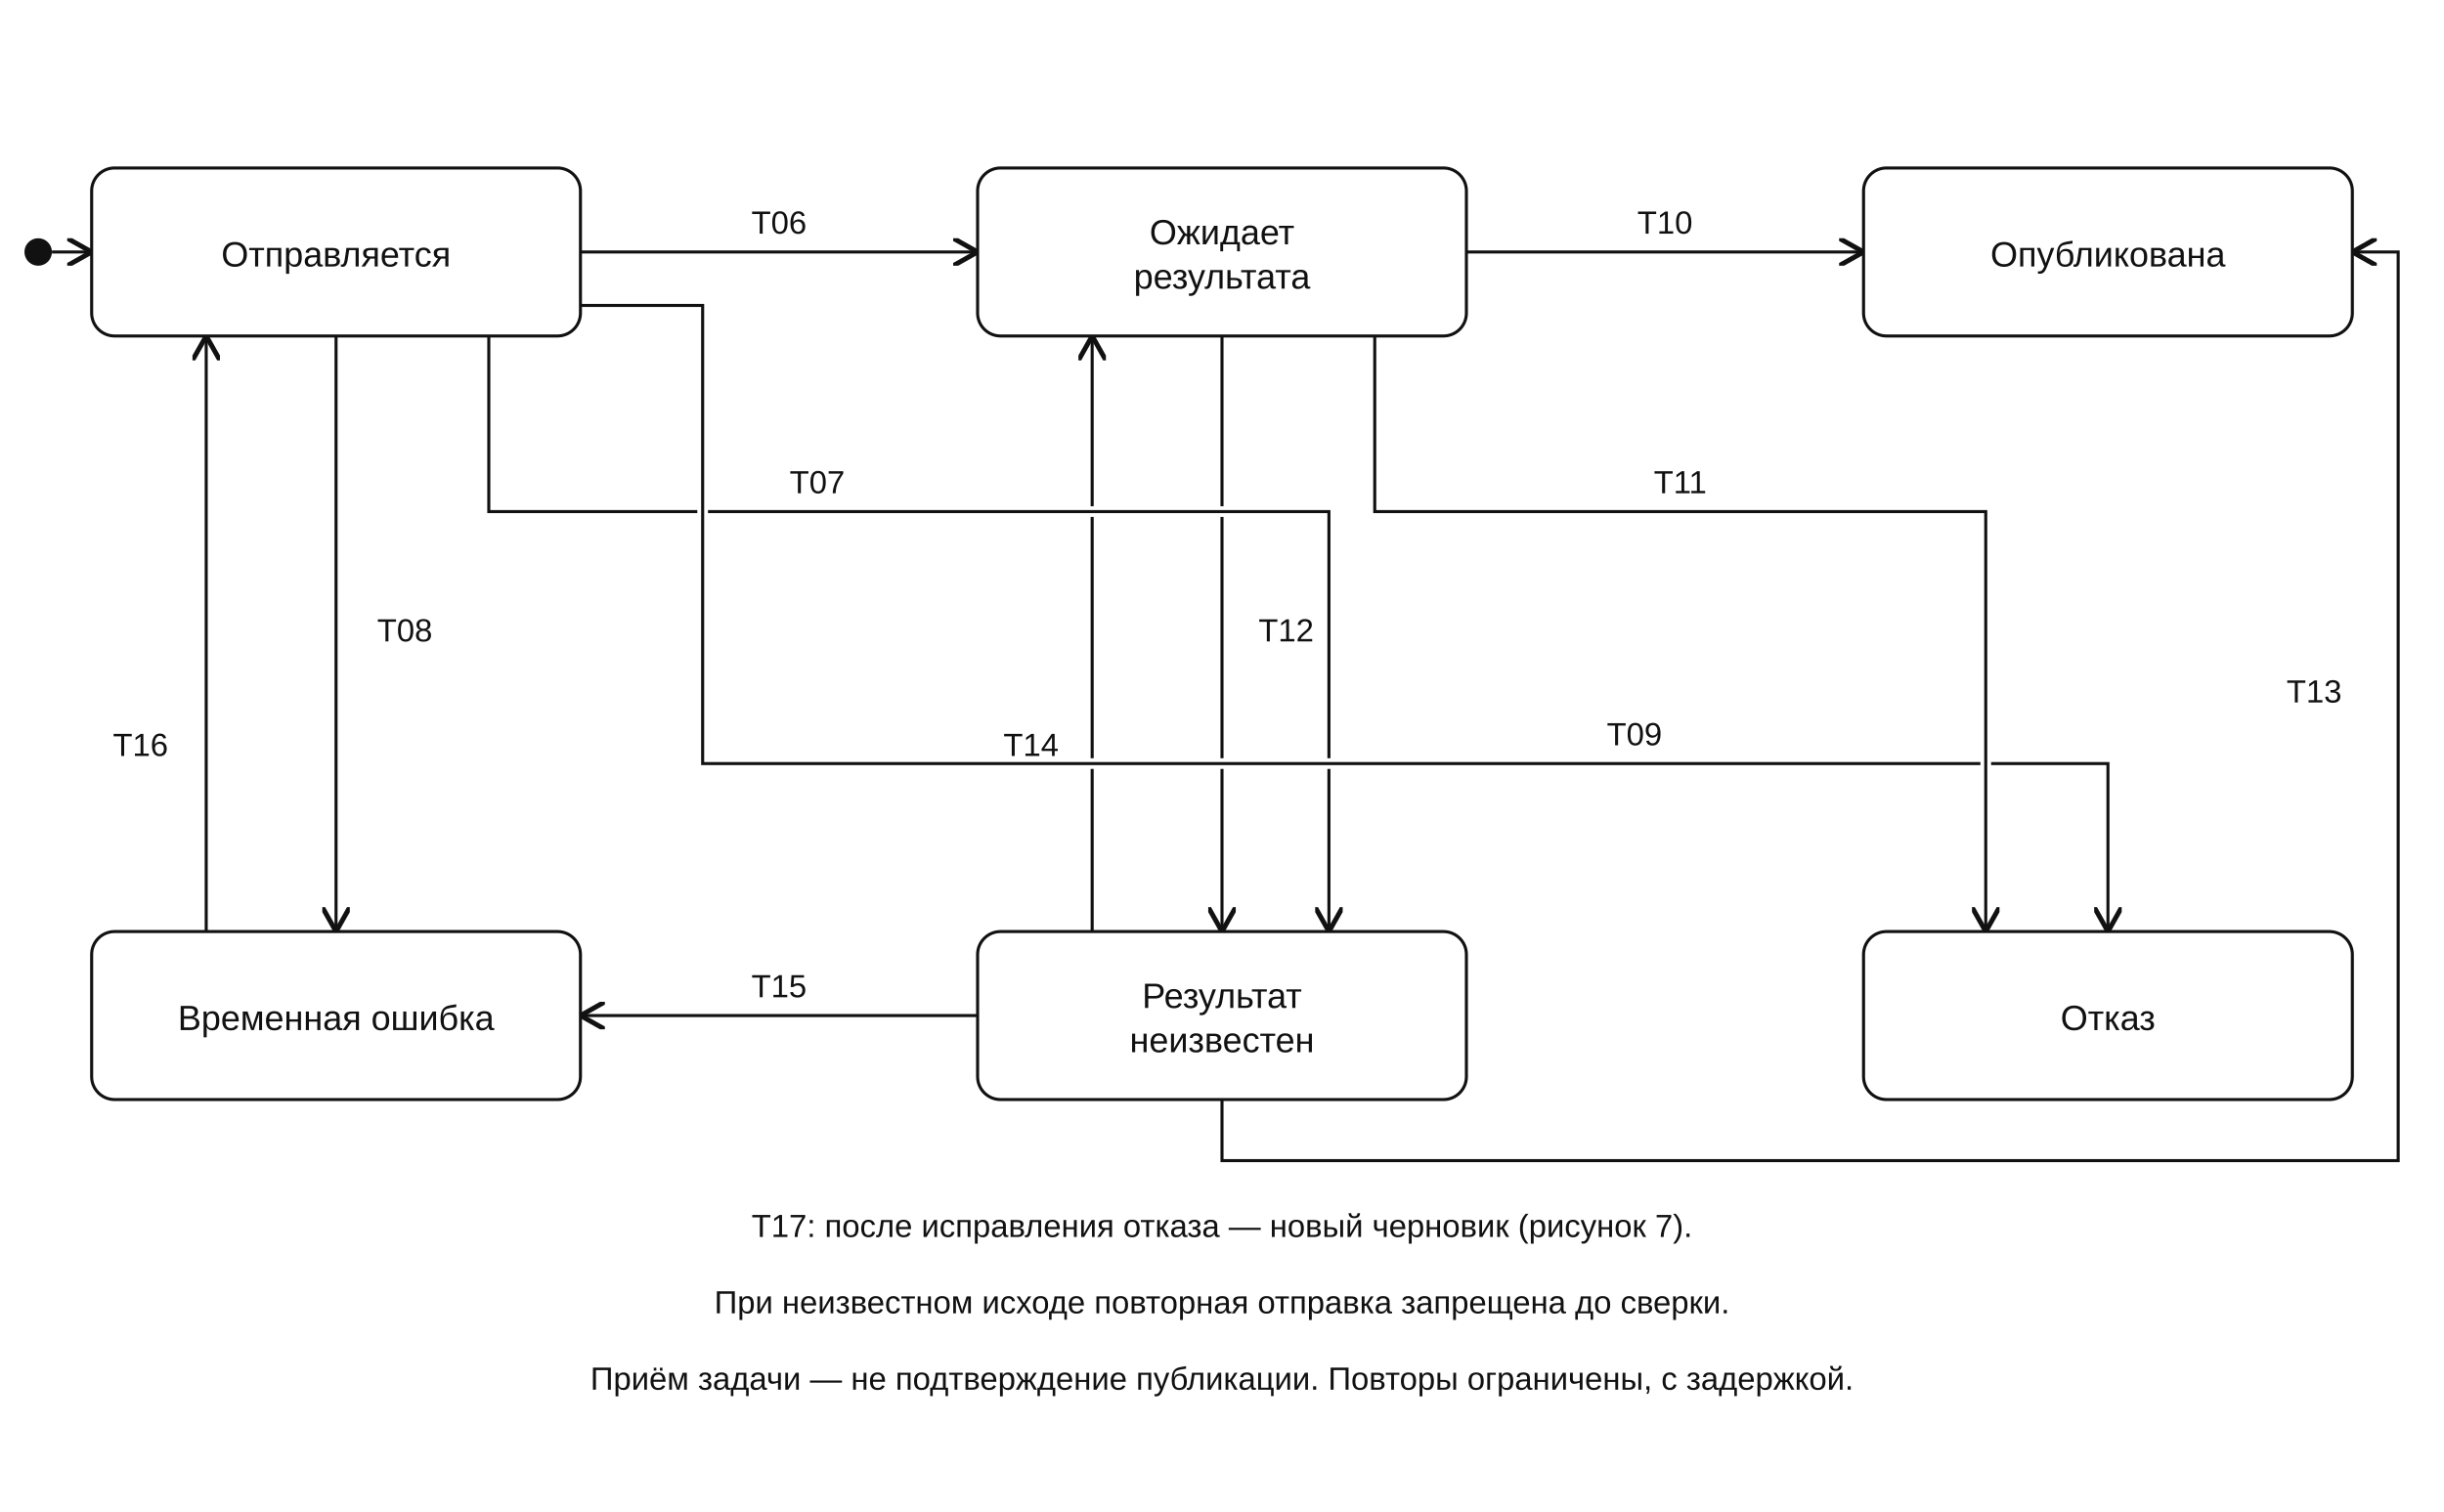
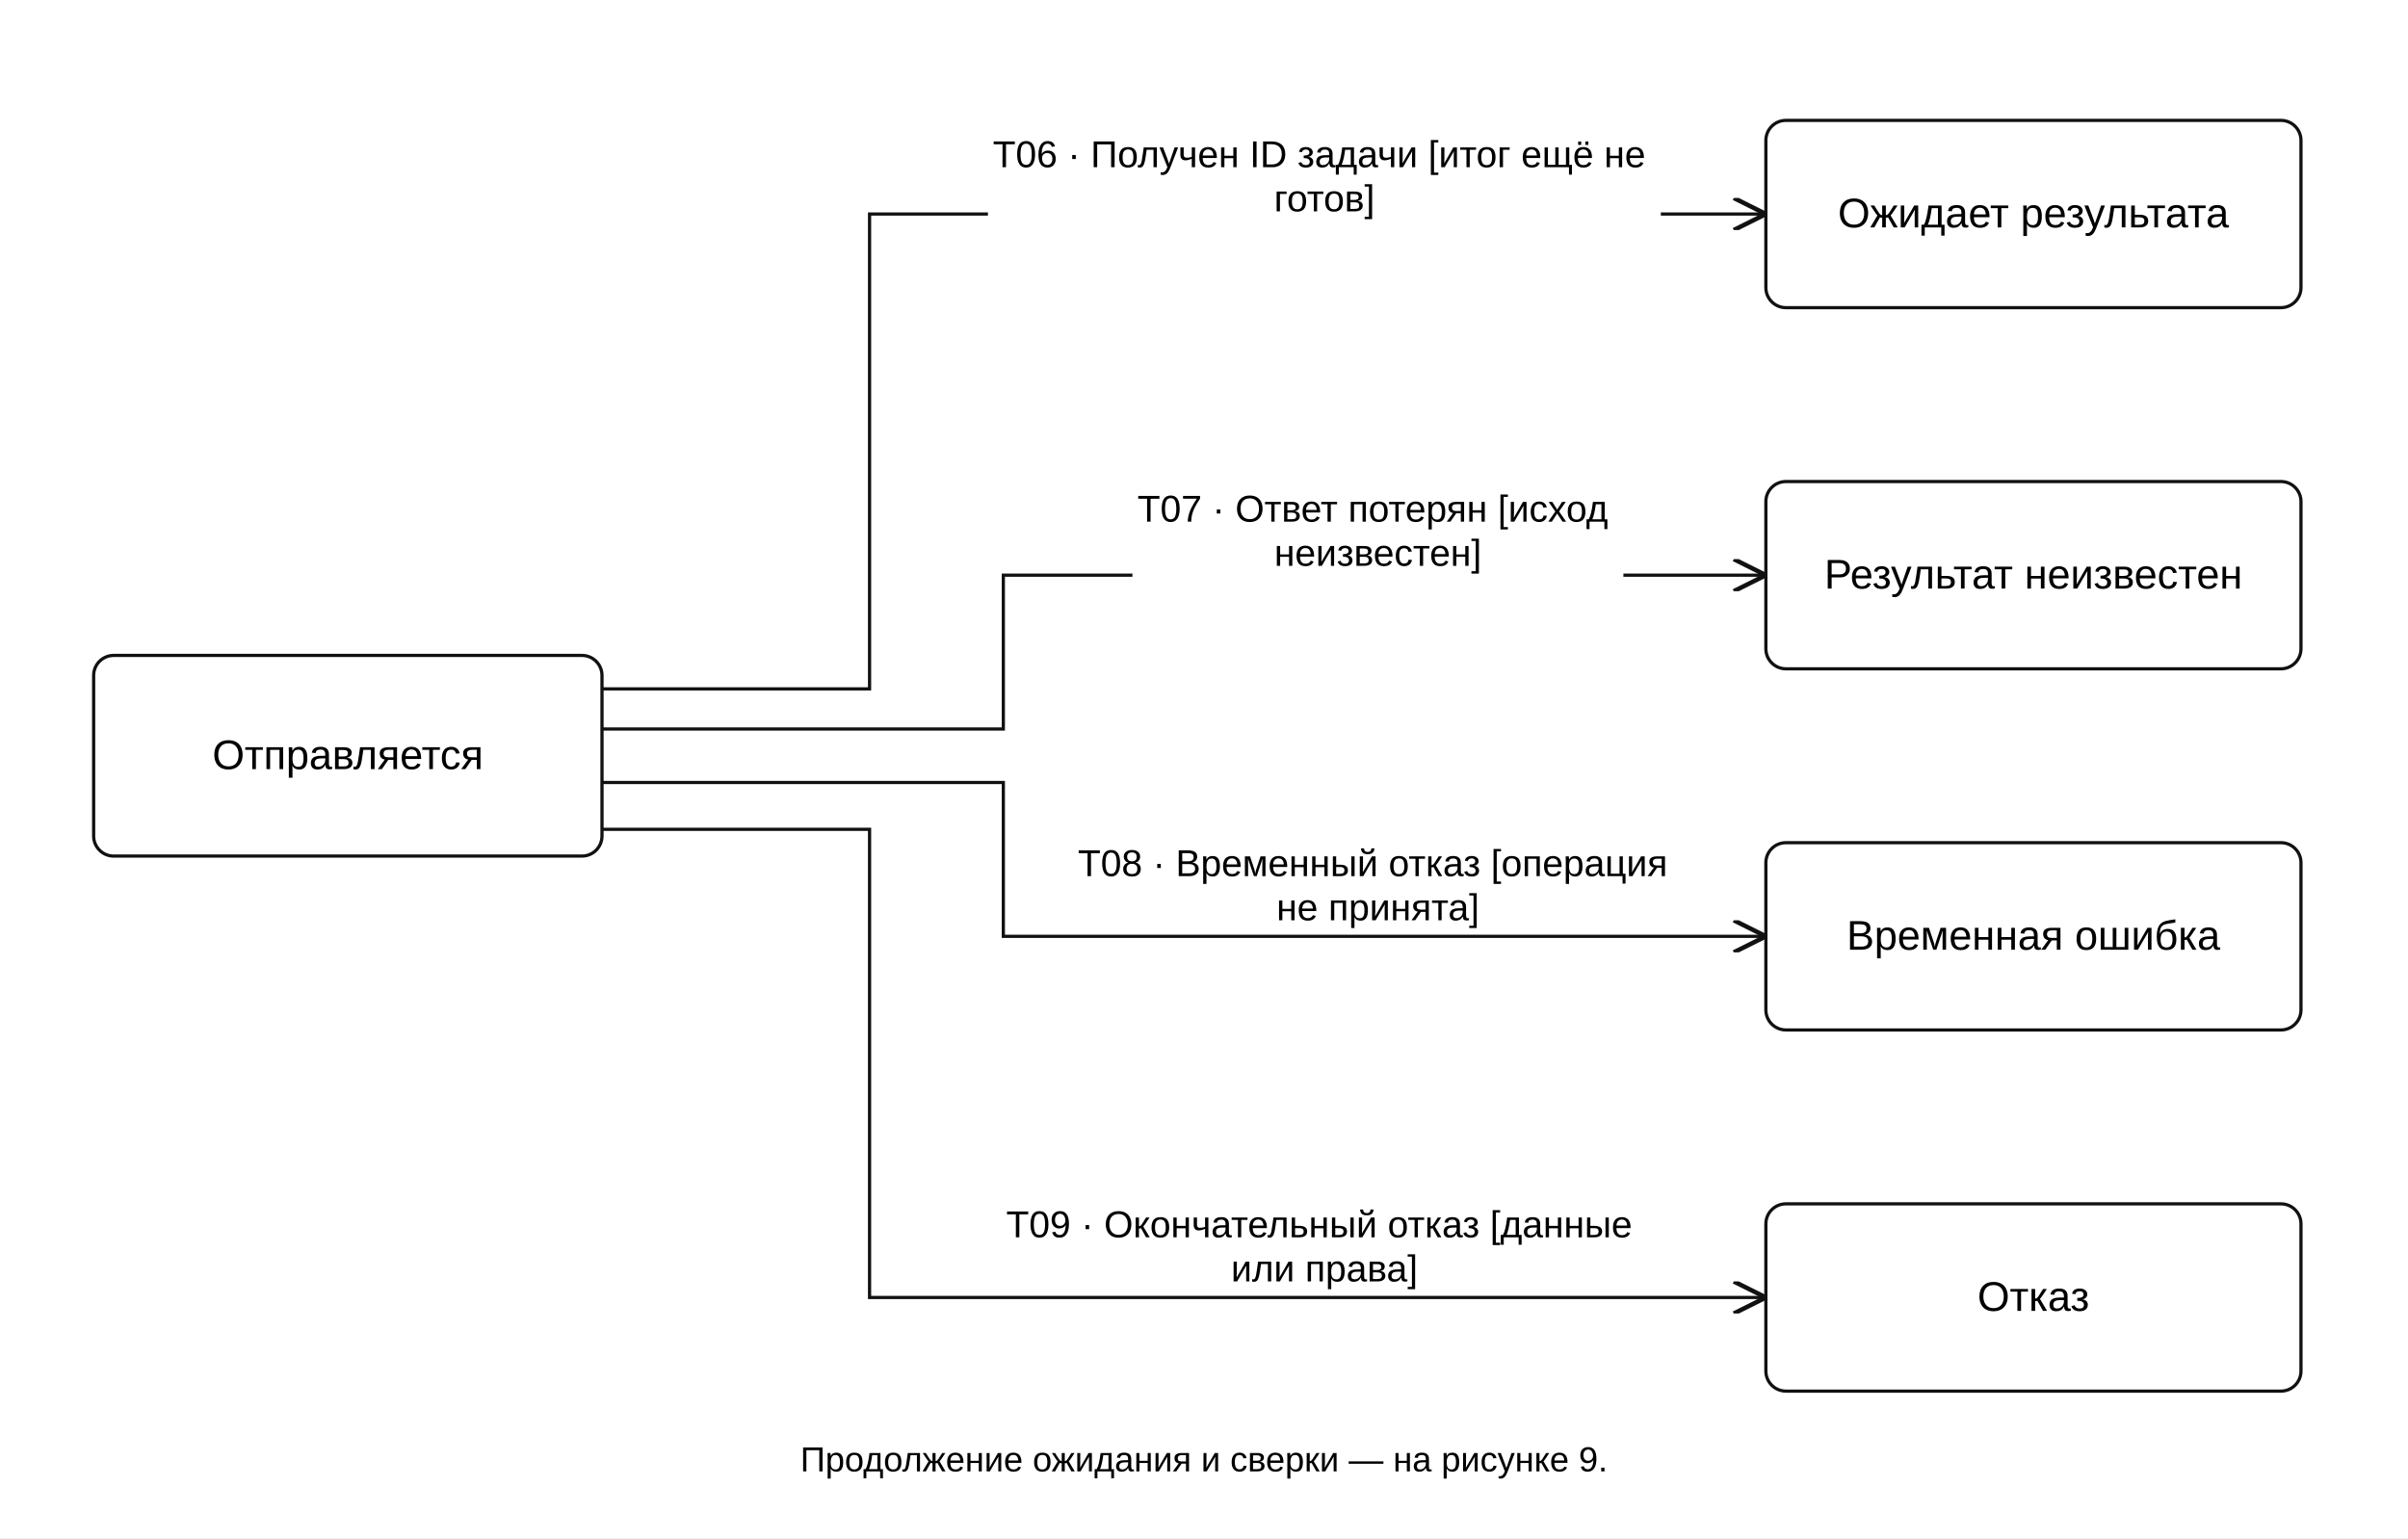
- <svg xmlns="http://www.w3.org/2000/svg" width="1600" height="990" viewBox="0 0 1600 990">
+ <svg xmlns="http://www.w3.org/2000/svg" width="1800" height="1150" viewBox="0 0 1800 1150">
  <defs>
-     <marker id="arrow" markerWidth="9" markerHeight="9" refX="8" refY="4.5" orient="auto">
-       <path d="M0 0 L8 4.5 L0 9" fill="none" stroke="#111" stroke-width="1.6" />
+     <marker id="arrow" viewBox="0 0 12 10" markerWidth="12" markerHeight="10" refX="11" refY="5" orient="auto">
+       <path d="M1 0 L11 5 L1 10" fill="none" stroke="#111" stroke-width="1.4" />
    </marker>
  </defs>
  <rect width="100%" height="100%" fill="white" />
-   <g font-family="Arial">
-     <path d="M380 165 H640" stroke="white" stroke-width="7" fill="none" />
-     <path d="M380 165 H640" stroke="#111" stroke-width="2" fill="none" marker-end="url(#arrow)" />
-     <rect x="472" y="130" width="76" height="29" fill="white" />
-     <text x="510" y="153" text-anchor="middle" font-size="21" fill="#111">T06</text>
-     <path d="M960 165 H1220" stroke="white" stroke-width="7" fill="none" />
-     <path d="M960 165 H1220" stroke="#111" stroke-width="2" fill="none" marker-end="url(#arrow)" />
-     <rect x="1052" y="130" width="76" height="29" fill="white" />
-     <text x="1090" y="153" text-anchor="middle" font-size="21" fill="#111">T10</text>
-     <path d="M800 220 V610" stroke="white" stroke-width="7" fill="none" />
-     <path d="M800 220 V610" stroke="#111" stroke-width="2" fill="none" marker-end="url(#arrow)" />
-     <rect x="804" y="397" width="76" height="29" fill="white" />
-     <text x="842" y="420" text-anchor="middle" font-size="21" fill="#111">T12</text>
-     <path d="M715 610 V220" stroke="white" stroke-width="7" fill="none" />
-     <path d="M715 610 V220" stroke="#111" stroke-width="2" fill="none" marker-end="url(#arrow)" />
-     <rect x="637" y="472" width="76" height="29" fill="white" />
-     <text x="675" y="495" text-anchor="middle" font-size="21" fill="#111">T14</text>
-     <path d="M220 220 V610" stroke="white" stroke-width="7" fill="none" />
-     <path d="M220 220 V610" stroke="#111" stroke-width="2" fill="none" marker-end="url(#arrow)" />
-     <rect x="227" y="397" width="76" height="29" fill="white" />
-     <text x="265" y="420" text-anchor="middle" font-size="21" fill="#111">T08</text>
-     <path d="M135 610 V220" stroke="white" stroke-width="7" fill="none" />
-     <path d="M135 610 V220" stroke="#111" stroke-width="2" fill="none" marker-end="url(#arrow)" />
-     <rect x="54" y="472" width="76" height="29" fill="white" />
-     <text x="92" y="495" text-anchor="middle" font-size="21" fill="#111">T16</text>
-     <path d="M640 665 H380" stroke="white" stroke-width="7" fill="none" />
-     <path d="M640 665 H380" stroke="#111" stroke-width="2" fill="none" marker-end="url(#arrow)" />
-     <rect x="472" y="630" width="76" height="29" fill="white" />
-     <text x="510" y="653" text-anchor="middle" font-size="21" fill="#111">T15</text>
-     <path d="M320 220 V335 H870 V610" stroke="white" stroke-width="7" fill="none" />
-     <path d="M320 220 V335 H870 V610" stroke="#111" stroke-width="2" fill="none" marker-end="url(#arrow)" />
-     <rect x="497" y="300" width="76" height="29" fill="white" />
-     <text x="535" y="323" text-anchor="middle" font-size="21" fill="#111">T07</text>
-     <path d="M380 200 H460 V500 H1380 V610" stroke="white" stroke-width="7" fill="none" />
-     <path d="M380 200 H460 V500 H1380 V610" stroke="#111" stroke-width="2" fill="none" marker-end="url(#arrow)" />
-     <rect x="1032" y="465" width="76" height="29" fill="white" />
-     <text x="1070" y="488" text-anchor="middle" font-size="21" fill="#111">T09</text>
-     <path d="M900 220 V335 H1300 V610" stroke="white" stroke-width="7" fill="none" />
-     <path d="M900 220 V335 H1300 V610" stroke="#111" stroke-width="2" fill="none" marker-end="url(#arrow)" />
-     <rect x="1062" y="300" width="76" height="29" fill="white" />
-     <text x="1100" y="323" text-anchor="middle" font-size="21" fill="#111">T11</text>
-     <path d="M800 720 V760 H1570 V165 H1540" stroke="white" stroke-width="7" fill="none" />
-     <path d="M800 720 V760 H1570 V165 H1540" stroke="#111" stroke-width="2" fill="none" marker-end="url(#arrow)" />
-     <rect x="1477" y="437" width="76" height="29" fill="white" />
-     <text x="1515" y="460" text-anchor="middle" font-size="21" fill="#111">T13</text>
-     <circle cx="25" cy="165" r="9" fill="#111" />
-     <path d="M34 165 H60" stroke="#111" stroke-width="2" fill="none" marker-end="url(#arrow)" />
-     <rect x="60" y="110" width="320" height="110" rx="15" fill="white" stroke="#111" stroke-width="2" />
-     <text x="220" y="174.5" text-anchor="middle" font-size="23" fill="#111">Отправляется</text>
-     <rect x="640" y="110" width="320" height="110" rx="15" fill="white" stroke="#111" stroke-width="2" />
-     <text x="800" y="160" text-anchor="middle" font-size="23" fill="#111">Ожидает</text>
-     <text x="800" y="189" text-anchor="middle" font-size="23" fill="#111">результата</text>
-     <rect x="1220" y="110" width="320" height="110" rx="15" fill="white" stroke="#111" stroke-width="2" />
-     <text x="1380" y="174.5" text-anchor="middle" font-size="23" fill="#111">Опубликована</text>
-     <rect x="60" y="610" width="320" height="110" rx="15" fill="white" stroke="#111" stroke-width="2" />
-     <text x="220" y="674.5" text-anchor="middle" font-size="23" fill="#111">Временная ошибка</text>
-     <rect x="640" y="610" width="320" height="110" rx="15" fill="white" stroke="#111" stroke-width="2" />
-     <text x="800" y="660" text-anchor="middle" font-size="23" fill="#111">Результат</text>
-     <text x="800" y="689" text-anchor="middle" font-size="23" fill="#111">неизвестен</text>
-     <rect x="1220" y="610" width="320" height="110" rx="15" fill="white" stroke="#111" stroke-width="2" />
-     <text x="1380" y="674.5" text-anchor="middle" font-size="23" fill="#111">Отказ</text>
-     <text x="800" y="810" text-anchor="middle" font-size="21" fill="#111">T17: после исправления отказа — новый черновик (рисунок 7).</text>
-     <text x="800" y="860" text-anchor="middle" font-size="21" fill="#111">При неизвестном исходе повторная отправка запрещена до сверки.</text>
-     <text x="800" y="910" text-anchor="middle" font-size="21" fill="#111">Приём задачи — не подтверждение публикации. Повторы ограничены, с задержкой.</text>
-   </g>
+   <path d="M450 515 H650 V160 H1320" stroke="white" stroke-width="8" fill="none" />
+   <path d="M450 515 H650 V160 H1320" stroke="#111" stroke-width="2.4" fill="none" marker-end="url(#arrow)" />
+   <path d="M450 545 H750 V430 H1320" stroke="white" stroke-width="8" fill="none" />
+   <path d="M450 545 H750 V430 H1320" stroke="#111" stroke-width="2.4" fill="none" marker-end="url(#arrow)" />
+   <path d="M450 585 H750 V700 H1320" stroke="white" stroke-width="8" fill="none" />
+   <path d="M450 585 H750 V700 H1320" stroke="#111" stroke-width="2.4" fill="none" marker-end="url(#arrow)" />
+   <path d="M450 620 H650 V970 H1320" stroke="white" stroke-width="8" fill="none" />
+   <path d="M450 620 H650 V970 H1320" stroke="#111" stroke-width="2.4" fill="none" marker-end="url(#arrow)" />
+   <rect x="738.5" y="97" width="503" height="71" fill="white" />
+   <text x="990" y="125" text-anchor="middle" font-family="Arial" font-size="28">
+     <tspan x="990" dy="0">T06 · Получен ID задачи [итог ещё не</tspan>
+     <tspan x="990" dy="33">готов]</tspan>
+   </text>
+   <rect x="846.5" y="362" width="367" height="71" fill="white" />
+   <text x="1030" y="390" text-anchor="middle" font-family="Arial" font-size="28">
+     <tspan x="1030" dy="0">T07 · Ответ потерян [исход</tspan>
+     <tspan x="1030" dy="33">неизвестен]</tspan>
+   </text>
+   <rect x="802.5" y="627" width="455" height="71" fill="white" />
+   <text x="1030" y="655" text-anchor="middle" font-family="Arial" font-size="28">
+     <tspan x="1030" dy="0">T08 · Временный отказ [операция</tspan>
+     <tspan x="1030" dy="33">не принята]</tspan>
+   </text>
+   <rect x="748.5" y="897" width="483" height="71" fill="white" />
+   <text x="990" y="925" text-anchor="middle" font-family="Arial" font-size="28">
+     <tspan x="990" dy="0">T09 · Окончательный отказ [данные</tspan>
+     <tspan x="990" dy="33">или права]</tspan>
+   </text>
+   <rect x="70" y="490" width="380" height="150" rx="15" fill="white" stroke="#111" stroke-width="2.4" />
+   <text x="260" y="575" text-anchor="middle" font-family="Arial" font-size="31">
+     <tspan x="260" dy="0">Отправляется</tspan>
+   </text>
+   <rect x="1320" y="90" width="400" height="140" rx="15" fill="white" stroke="#111" stroke-width="2.4" />
+   <text x="1520" y="170" text-anchor="middle" font-family="Arial" font-size="31">
+     <tspan x="1520" dy="0">Ожидает результата</tspan>
+   </text>
+   <rect x="1320" y="360" width="400" height="140" rx="15" fill="white" stroke="#111" stroke-width="2.4" />
+   <text x="1520" y="440" text-anchor="middle" font-family="Arial" font-size="31">
+     <tspan x="1520" dy="0">Результат неизвестен</tspan>
+   </text>
+   <rect x="1320" y="630" width="400" height="140" rx="15" fill="white" stroke="#111" stroke-width="2.4" />
+   <text x="1520" y="710" text-anchor="middle" font-family="Arial" font-size="31">
+     <tspan x="1520" dy="0">Временная ошибка</tspan>
+   </text>
+   <rect x="1320" y="900" width="400" height="140" rx="15" fill="white" stroke="#111" stroke-width="2.4" />
+   <text x="1520" y="980" text-anchor="middle" font-family="Arial" font-size="31">
+     <tspan x="1520" dy="0">Отказ</tspan>
+   </text>
+   <text x="900" y="1100" text-anchor="middle" font-family="Arial" font-size="26">
+     <tspan x="900" dy="0">Продолжение ожидания и сверки — на рисунке 9.</tspan>
+   </text>
</svg>
